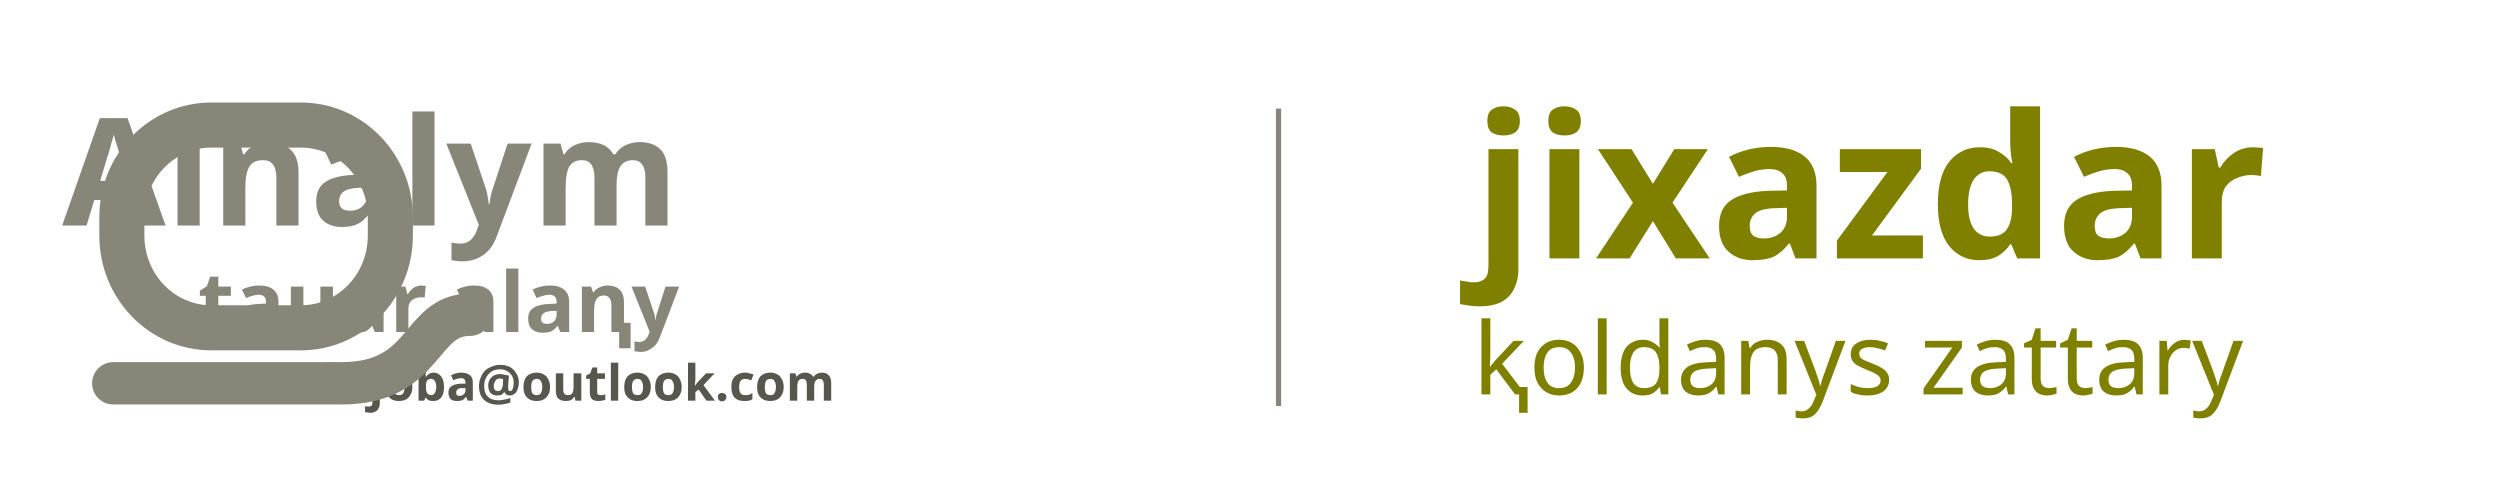
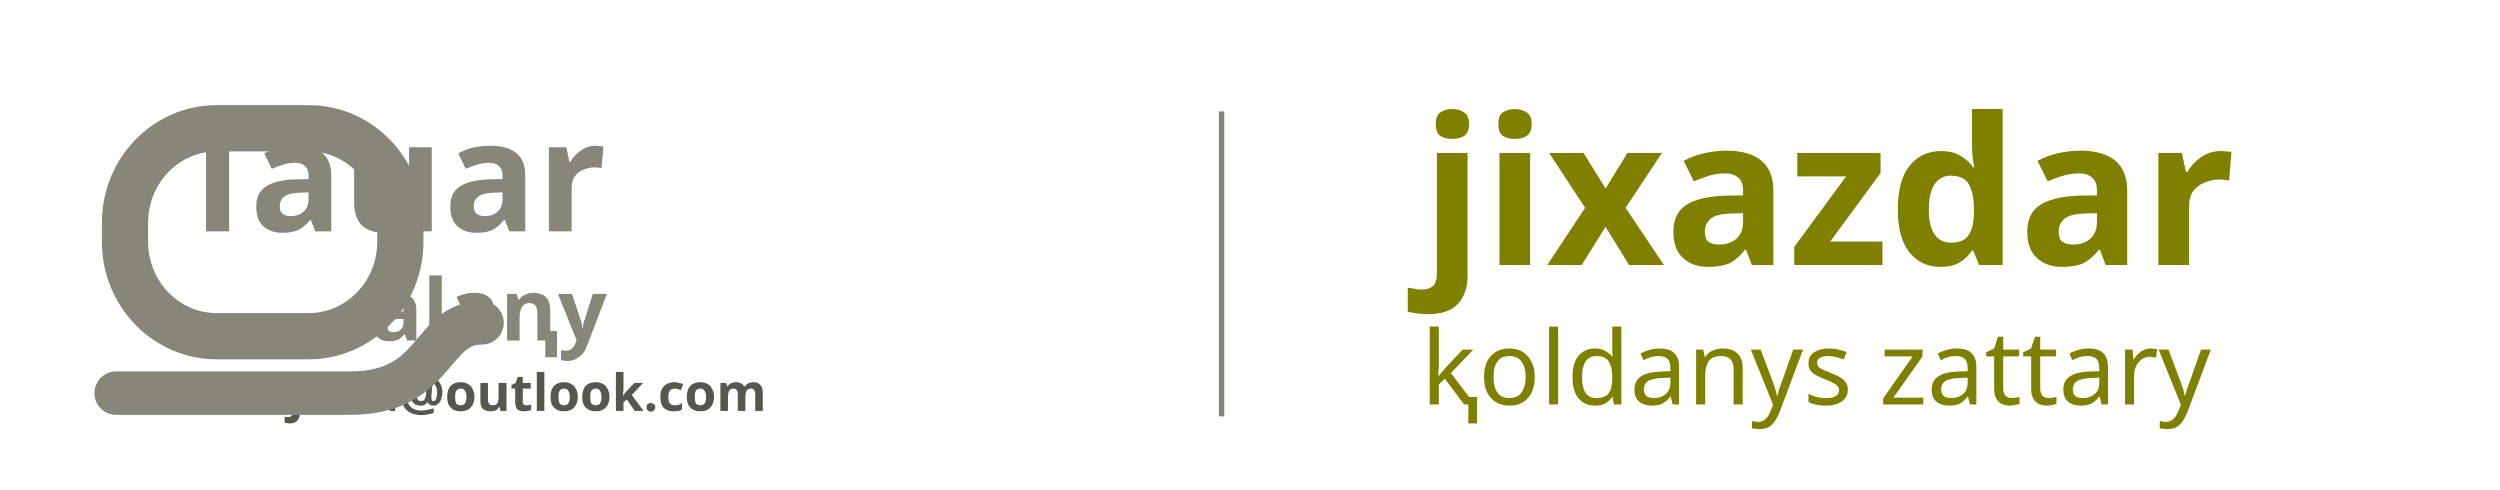
- <svg xmlns="http://www.w3.org/2000/svg" width="400" height="76.358" viewBox="0 0 105.833 20.203" version="1.1" id="svg4436">
+ <svg xmlns="http://www.w3.org/2000/svg" width="390" height="76.358" viewBox="0 0 103.188 20.203" version="1.1" id="svg4436">
  <defs id="defs4433">
    <style type="text/css" id="style4624">
    .str0 {stroke:#6B470F;stroke-width:341.67;stroke-miterlimit:22.926}
    .fil0 {fill:none}
    .fil1 {fill:#6B470F}
   </style>
  </defs>
  <g id="layer1">
    <rect style="display:inline;fill:none;fill-opacity:1;stroke:none;stroke-width:1.487;stroke-miterlimit:4;stroke-dasharray:none;stroke-opacity:1" id="rect154481" width="121.444" height="20.203" x="0.234" y="0.234" />
-     <text xml:space="preserve" style="font-style:normal;font-variant:normal;font-weight:normal;font-stretch:normal;font-size:12.7px;line-height:0;font-family:sans-serif;-inkscape-font-specification:sans-serif;display:inline;fill:#878678;fill-opacity:1;stroke:none;stroke-width:1.058;stroke-miterlimit:4;stroke-dasharray:none" x="51.855" y="9.544" id="text2286">
-       <tspan style="font-style:normal;font-variant:normal;font-weight:bold;font-stretch:normal;font-size:6.35px;line-height:0.9;font-family:sans-serif;-inkscape-font-specification:'sans-serif Bold';text-align:end;text-anchor:end;fill:#878678;fill-opacity:1;stroke-width:1.058;stroke-miterlimit:4;stroke-dasharray:none" id="tspan6488" x="51.855" y="9.544">Ainalym</tspan>
-       <tspan style="font-style:normal;font-variant:normal;font-weight:bold;font-stretch:normal;font-size:3.528px;line-height:0.3;font-family:sans-serif;-inkscape-font-specification:'sans-serif Bold';text-align:end;text-anchor:end;fill:#878678;fill-opacity:1;stroke-width:1.058;stroke-miterlimit:4;stroke-dasharray:none" id="tspan6816" x="51.855" y="14.051">tauar alaꞑy</tspan>
-       <tspan x="51.855" y="16.963" style="font-style:normal;font-variant:normal;font-weight:bold;font-stretch:normal;font-size:2.117px;line-height:0.3;font-family:sans-serif;-inkscape-font-specification:'sans-serif Bold';text-align:end;text-anchor:end;opacity:0.216;fill:#57574d;fill-opacity:1;stroke-width:1.058;stroke-miterlimit:4;stroke-dasharray:none" id="tspan2257">sk-joba@outlook.com</tspan>
+     <text xml:space="preserve" style="font-style:normal;font-variant:normal;font-weight:normal;font-stretch:normal;font-size:12.7px;line-height:0;font-family:sans-serif;-inkscape-font-specification:sans-serif;display:inline;fill:#878678;fill-opacity:1;stroke:none;stroke-width:1.058;stroke-miterlimit:4;stroke-dasharray:none" x="48.151" y="9.544" id="text2286">
+       <tspan style="font-style:normal;font-variant:normal;font-weight:bold;font-stretch:normal;font-size:6.35px;line-height:0.9;font-family:sans-serif;-inkscape-font-specification:'sans-serif Bold';text-align:end;text-anchor:end;fill:#878678;fill-opacity:1;stroke-width:1.058;stroke-miterlimit:4;stroke-dasharray:none" id="tspan6488" x="48.151" y="9.544">Tauar</tspan>
+       <tspan style="font-style:normal;font-variant:normal;font-weight:bold;font-stretch:normal;font-size:3.528px;line-height:0.3;font-family:sans-serif;-inkscape-font-specification:'sans-serif Bold';text-align:end;text-anchor:end;fill:#878678;fill-opacity:1;stroke-width:1.058;stroke-miterlimit:4;stroke-dasharray:none" id="tspan6816" x="48.151" y="14.051">alaꞑy</tspan>
+       <tspan x="48.151" y="16.963" style="font-style:normal;font-variant:normal;font-weight:bold;font-stretch:normal;font-size:2.117px;line-height:0.3;font-family:sans-serif;-inkscape-font-specification:'sans-serif Bold';text-align:end;text-anchor:end;opacity:0.216;fill:#57574d;fill-opacity:1;stroke-width:1.058;stroke-miterlimit:4;stroke-dasharray:none" id="tspan2257">sk-joba@outlook.com</tspan>
    </text>
    <g id="Layer1063-5" transform="matrix(0.2645833,0,0,0.2645833,29.53372,-60.20745)">
      <path d="m 95.111,341.114 v 9.6 h 9.6 v -9.6 z" style="fill:#6b470f;fill-rule:evenodd;stroke:#ffcb00;stroke-width:0.567;stroke-linecap:butt;stroke-linejoin:miter;stroke-dasharray:none" id="path1115-0" />
      <path d="m 95.111,328.514 v 9.6 h 9.6 v -9.6 z" style="fill:#c6b93a;fill-rule:evenodd;stroke:#ffec00;stroke-width:0.567;stroke-linecap:butt;stroke-linejoin:miter;stroke-dasharray:none" id="path1117-8" />
      <path d="m 95.111,365.998 v 9.6 h 9.6 v -9.6 z" style="fill:#b1ad81;fill-rule:evenodd;stroke:#ffcb00;stroke-width:0.567;stroke-linecap:butt;stroke-linejoin:miter;stroke-dasharray:none" id="path1119-0" />
      <path d="m 95.111,353.665 v 9.6 h 9.6 v -9.6 z" style="fill:#878678;fill-rule:evenodd;stroke:#ffcb00;stroke-width:0.567;stroke-linecap:butt;stroke-linejoin:miter;stroke-dasharray:none" id="path1121-4" />
      <path d="m 95.007,316.666 v 9.6 h 9.6 v -9.6 z" style="fill:#57574d;fill-rule:evenodd;stroke:#ffcb00;stroke-width:0.567;stroke-linecap:butt;stroke-linejoin:miter;stroke-dasharray:none" id="path1123-1" />
    </g>
-     <text xml:space="preserve" style="font-style:normal;font-variant:normal;font-weight:normal;font-stretch:normal;font-size:12.7px;line-height:0;font-family:sans-serif;-inkscape-font-specification:sans-serif;display:inline;fill:#878678;fill-opacity:1;stroke:none;stroke-width:1.058;stroke-miterlimit:4;stroke-dasharray:none" x="62.357" y="10.939" id="text2286-8">
-       <tspan style="font-style:normal;font-variant:normal;font-weight:bold;font-stretch:normal;font-size:8.467px;line-height:1.1;font-family:sans-serif;-inkscape-font-specification:'sans-serif Bold';fill:#808000;fill-opacity:1;stroke-width:1.058;stroke-miterlimit:4;stroke-dasharray:none" id="tspan58535" x="62.357" y="10.939">jixazdar</tspan>
-       <tspan x="62.357" y="16.696" style="font-style:normal;font-variant:normal;font-weight:normal;font-stretch:normal;font-size:4.233px;line-height:0.3;font-family:sans-serif;-inkscape-font-specification:sans-serif;fill:#808000;fill-opacity:1;stroke-width:1.058;stroke-miterlimit:4;stroke-dasharray:none" id="tspan73232-0">ⱪoldanys zattary</tspan>
+     <text xml:space="preserve" style="font-style:normal;font-variant:normal;font-weight:normal;font-stretch:normal;font-size:12.7px;line-height:0;font-family:sans-serif;-inkscape-font-specification:sans-serif;display:inline;fill:#878678;fill-opacity:1;stroke:none;stroke-width:1.058;stroke-miterlimit:4;stroke-dasharray:none" x="58.653" y="10.939" id="text2286-8">
+       <tspan style="font-style:normal;font-variant:normal;font-weight:bold;font-stretch:normal;font-size:8.467px;line-height:1.1;font-family:sans-serif;-inkscape-font-specification:'sans-serif Bold';fill:#808000;fill-opacity:1;stroke-width:1.058;stroke-miterlimit:4;stroke-dasharray:none" id="tspan58535" x="58.653" y="10.939">jixazdar</tspan>
+       <tspan x="58.653" y="16.696" style="font-style:normal;font-variant:normal;font-weight:normal;font-stretch:normal;font-size:4.233px;line-height:0.3;font-family:sans-serif;-inkscape-font-specification:sans-serif;fill:#808000;fill-opacity:1;stroke-width:1.058;stroke-miterlimit:4;stroke-dasharray:none" id="tspan73232-0">ⱪoldanys zattary</tspan>
    </text>
-     <path style="fill:none;stroke:#878678;stroke-width:0.222px;stroke-linecap:butt;stroke-linejoin:miter;stroke-opacity:1" d="m 54.125,4.597 c 0,12.459 0,12.589 0,12.589" id="path111900" />
+     <path style="fill:none;stroke:#878678;stroke-width:0.222px;stroke-linecap:butt;stroke-linejoin:miter;stroke-opacity:1" d="m 50.421,4.597 c 0,12.459 0,12.589 0,12.589" id="path111900" />
    <g id="g856" transform="translate(0,0.5291667)">
-       <path style="display:inline;fill:none;stroke:#878678;stroke-width:1.793;stroke-linecap:round;stroke-linejoin:miter;stroke-miterlimit:4;stroke-dasharray:none;stroke-opacity:1" d="m 4.794,15.697 h 9.662 c 3.634,0 3.269,-2.902 5.44,-2.902" id="path5828-3-04" />
+       <path style="display:inline;opacity:1;fill:none;stroke:#878678;stroke-width:1.793;stroke-linecap:round;stroke-linejoin:miter;stroke-miterlimit:4;stroke-dasharray:none;stroke-opacity:1" d="m 4.794,15.697 h 9.662 c 3.634,0 3.269,-2.902 5.44,-2.902" id="path5828-3-04" />
      <rect style="display:inline;fill:none;fill-rule:evenodd;stroke:#878678;stroke-width:1.908;stroke-linecap:round;stroke-miterlimit:4;stroke-dasharray:none;stroke-opacity:1" id="rect15340" width="11.365" height="8.583" x="5.159" y="4.765" ry="3.899" rx="3.785" />
    </g>
  </g>
</svg>
